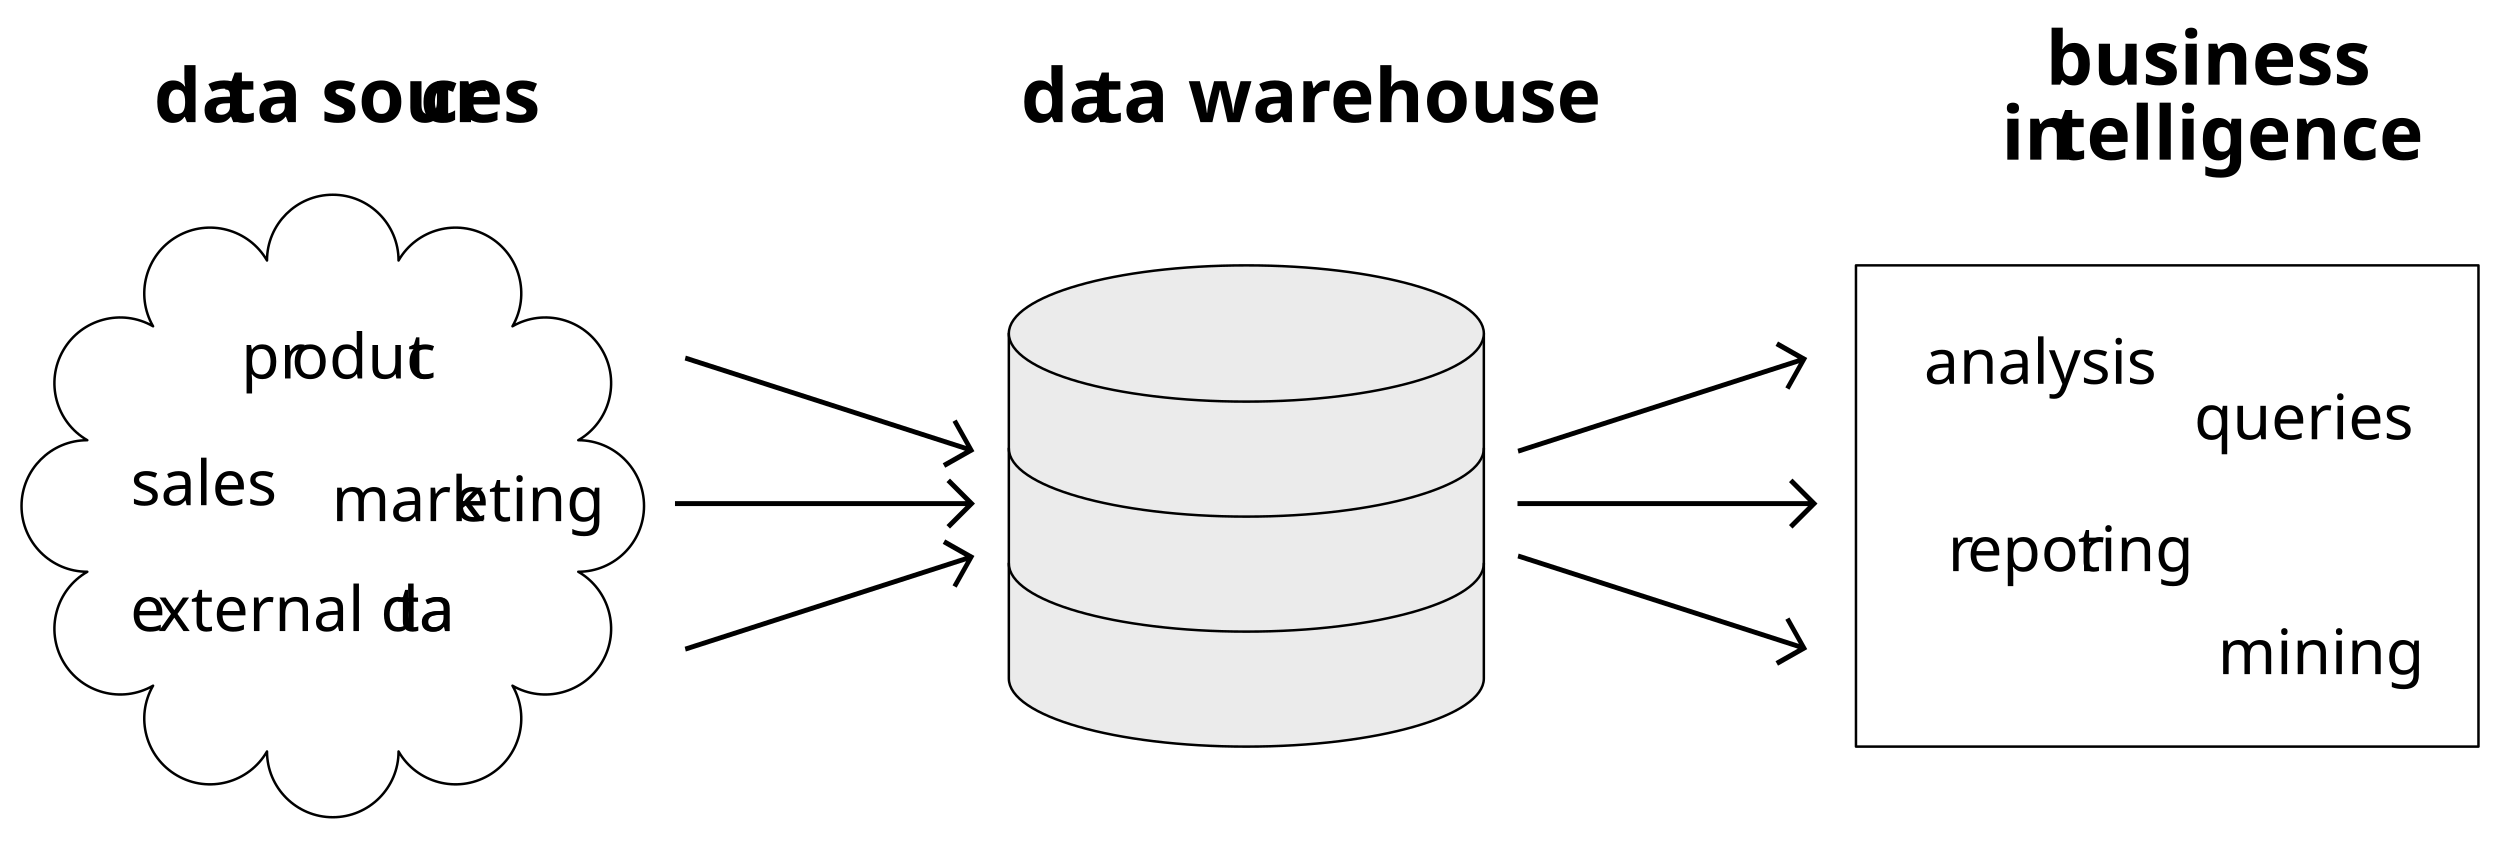
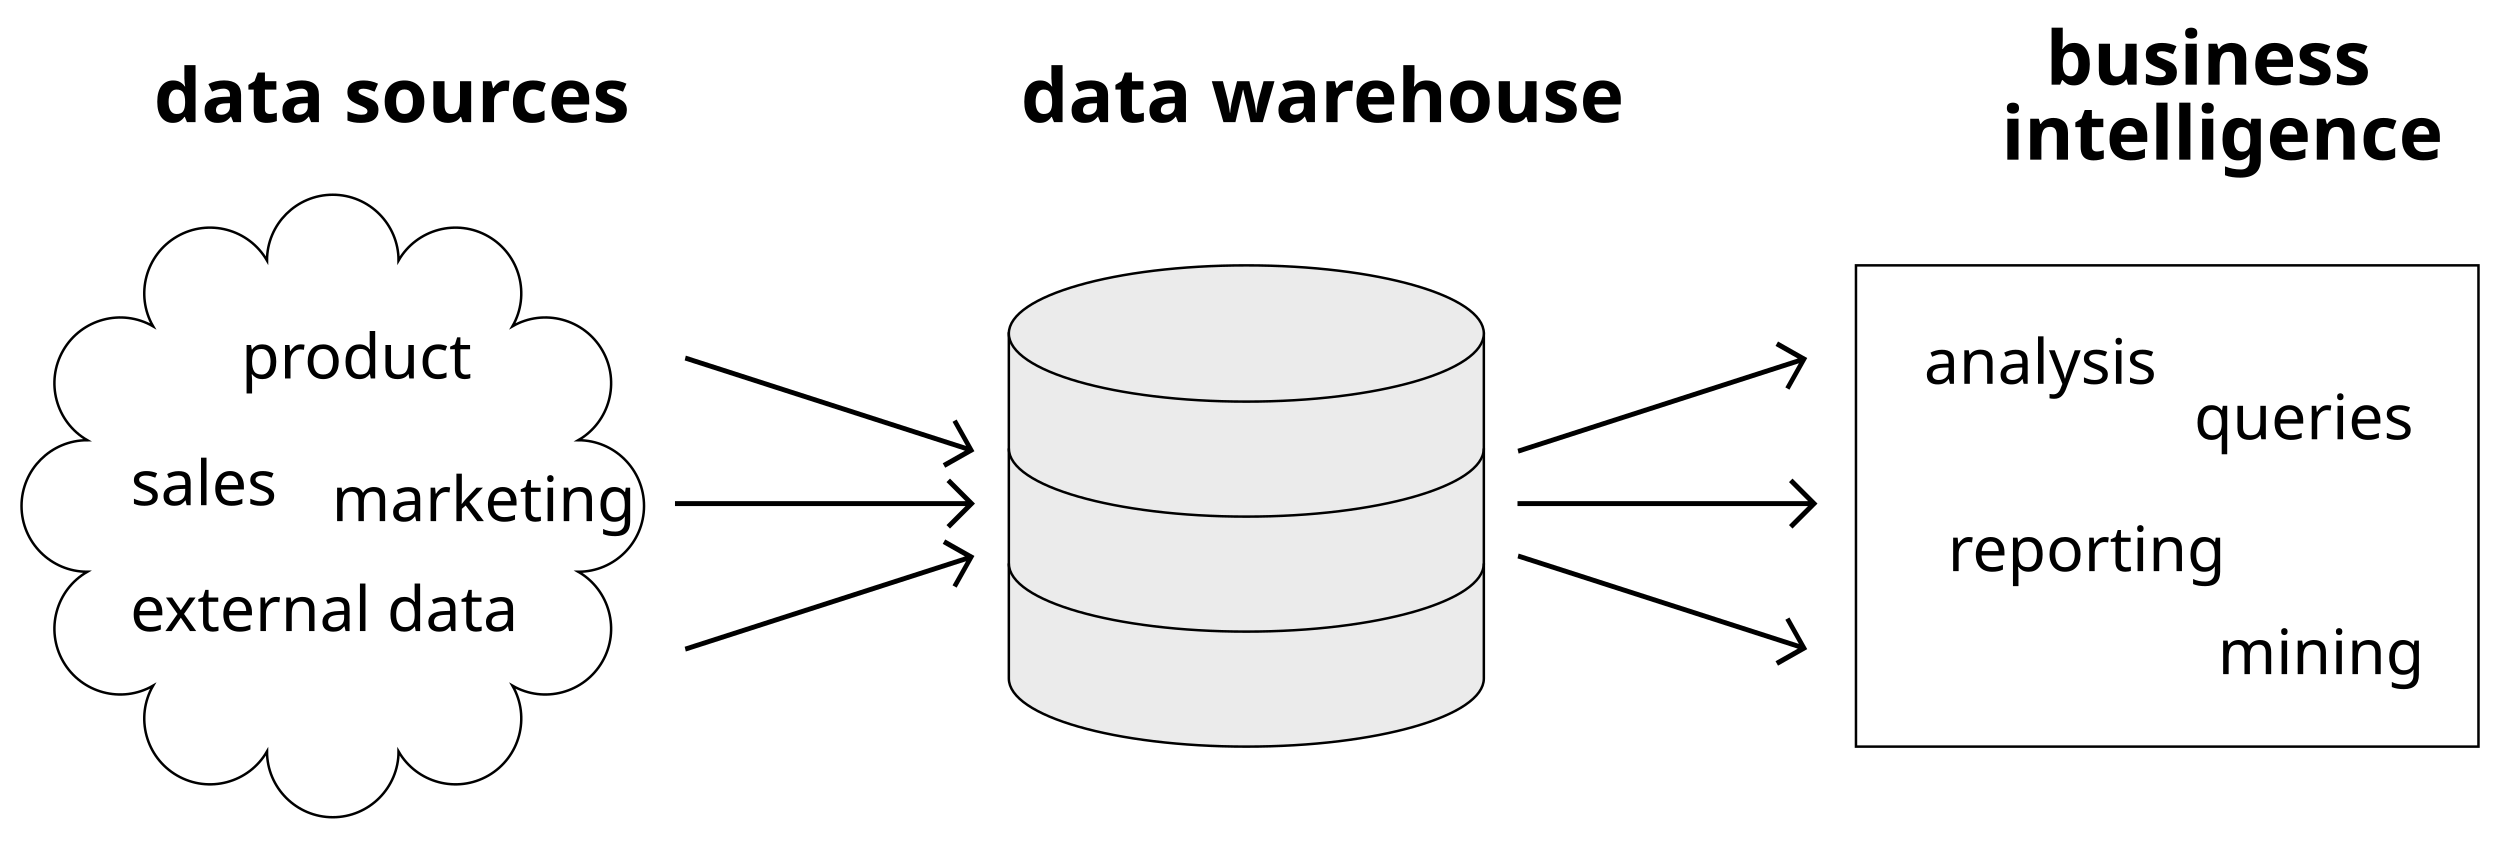
- <svg viewBox="0 0 1000 340" xml:space="preserve" style="fill-rule:evenodd;clip-rule:evenodd;stroke-linecap:round;stroke-linejoin:round;stroke-miterlimit:1.5">
-   <text x="408.371" y="48.865" style="font-family:'Concourse 3';font-weight:600;font-size:30px">da<tspan x="436.271px 445.271px 458.771px 465.371px 484.271px 497.771px 507.071px 520.571px" y="48.865px 48.865px 48.865px 48.865px 48.865px 48.865px 48.865px 48.865px">ta wareh</tspan>ouse</text>
-   <text x="61.561" y="48.865" style="font-family:'Concourse 3';font-weight:600;font-size:30px">da<tspan x="89.461px 98.461px 111.961px" y="48.865px 48.865px 48.865px">ta </tspan>sour<tspan x="168.061px 180.061px" y="48.865px 48.865px">ce</tspan>s</text>
-   <text x="310.01" y="171.602" style="font-family:'Concourse 3';font-weight:600;font-size:30px" transform="translate(508.279 -137.737)">business</text>
-   <text x="292.31" y="201.602" style="font-family:'Concourse 3';font-weight:600;font-size:30px" transform="translate(508.279 -137.737)">in<tspan x="313.31px 322.61px" y="201.602px 201.602px">te</tspan>lligence</text>
-   <text x="132.715" y="208.458" style="font-family:'Concourse 3';font-weight:300;font-size:25px">mark<tspan x="181.465px 192.715px" y="208.458px 208.458px">et</tspan>ing</text>
-   <text x="52.102" y="252.42" style="font-family:'Concourse 3';font-weight:300;font-size:25px">e<tspan x="63.102px 74.102px" y="252.42px 252.42px">xt</tspan>ernal da<tspan x="158.852" y="252.42">t</tspan>a</text>
-   <text x="52.277" y="202.07" style="font-family:'Concourse 3';font-weight:300;font-size:25px">sales</text>
-   <text x="96.502" y="151.395" style="font-family:'Concourse 3';font-weight:300;font-size:25px">pr<tspan x="116.502px 128.752px" y="151.395px 151.395px">od</tspan>uc<tspan x="163.252" y="151.395">t</tspan>
-   </text>
-   <path d="M106.801 104.205c0-14.521 11.789-26.31 26.31-26.31 14.521 0 26.31 11.789 26.31 26.31 7.26-12.575 23.364-16.891 35.94-9.63 12.575 7.26 16.89 23.364 9.63 35.94 12.575-7.261 28.679-2.945 35.94 9.63 7.26 12.575 2.945 28.68-9.63 35.94 14.521 0 26.31 11.789 26.31 26.31 0 14.521-11.789 26.31-26.31 26.31 12.575 7.26 16.89 23.365 9.63 35.94-7.261 12.575-23.365 16.891-35.94 9.63 7.26 12.576 2.945 28.68-9.63 35.94-12.576 7.261-28.68 2.945-35.94-9.63 0 14.521-11.789 26.31-26.31 26.31-14.521 0-26.31-11.789-26.31-26.31-7.261 12.575-23.365 16.891-35.94 9.63-12.576-7.26-16.891-23.364-9.63-35.94-12.576 7.261-28.68 2.945-35.94-9.63-7.261-12.575-2.946-28.68 9.63-35.94-14.521 0-26.31-11.789-26.31-26.31 0-14.521 11.789-26.31 26.31-26.31-12.576-7.26-16.891-23.365-9.63-35.94 7.26-12.575 23.364-16.891 35.94-9.63-7.261-12.576-2.946-28.68 9.63-35.94 12.575-7.261 28.679-2.945 35.94 9.63Z" style="fill:none;stroke:#000;stroke-width:1px" />
-   <text x="769.583" y="153.521" style="font-family:'Concourse 3';font-weight:300;font-size:25px">analysis</text>
-   <text x="779.133" y="228.458" style="font-family:'Concourse 3';font-weight:300;font-size:25px">r<tspan x="786.883px 798.133px" y="228.458px 228.458px">ep</tspan>or<tspan x="831.133px 838.883px" y="228.458px 228.458px">ti</tspan>ng</text>
-   <text x="877.633" y="175.721" style="font-family:'Concourse 3';font-weight:300;font-size:25px">queries</text>
-   <text x="887.133" y="269.658" style="font-family:'Concourse 3';font-weight:300;font-size:25px">mining</text>
-   <path d="M403.536 271.395v-138h190v138c0 15.04-42.568 27.25-95 27.25s-95-12.21-95-27.25" style="fill:#ebebeb;stroke:#000;stroke-width:1px" />
-   <path d="M593.536 179.395c0 15.04-42.568 27.25-95 27.25s-95-12.21-95-27.25M593.536 225.395c0 15.04-42.568 27.25-95 27.25s-95-12.21-95-27.25" style="fill:none;stroke:#000;stroke-width:1px" />
-   <ellipse cx="498.536" cy="133.395" rx="95" ry="27.25" style="fill:#ebebeb;stroke:#000;stroke-width:1px" />
+ <svg viewBox="0 0 1000 340" style="font-family:'Concourse 3';font-size:25px">
+   <g style="font-size:30px;font-weight:600">
+     <text x="408.371" y="48.865">data warehouse</text>
+     <text x="61.561" y="48.865">data sources</text>
+     <text x="818.289" y="33.865">business</text>
+     <text x="800.589" y="63.865">intelligence</text>
+   </g>
+   <text x="132.715" y="208.458">marketing</text>
+   <text x="52.102" y="252.42">external data</text>
+   <text x="52.277" y="202.07">sales</text>
+   <text x="96.502" y="151.395">product</text>
+   <text x="769.583" y="153.521">analysis</text>
+   <text x="779.133" y="228.458">reporting</text>
+   <text x="877.633" y="175.721">queries</text>
+   <text x="887.133" y="269.658">mining</text>
+   <g fill="none" stroke="#000">
+     <path d="M106.801 104.205c0-14.521 11.789-26.31 26.31-26.31 14.521 0 26.31 11.789 26.31 26.31 7.26-12.575 23.364-16.891 35.94-9.63 12.575 7.26 16.89 23.364 9.63 35.94 12.575-7.261 28.679-2.945 35.94 9.63 7.26 12.575 2.945 28.68-9.63 35.94 14.521 0 26.31 11.789 26.31 26.31 0 14.521-11.789 26.31-26.31 26.31 12.575 7.26 16.89 23.365 9.63 35.94-7.261 12.575-23.365 16.891-35.94 9.63 7.26 12.576 2.945 28.68-9.63 35.94-12.576 7.261-28.68 2.945-35.94-9.63 0 14.521-11.789 26.31-26.31 26.31-14.521 0-26.31-11.789-26.31-26.31-7.261 12.575-23.365 16.891-35.94 9.63-12.576-7.26-16.891-23.364-9.63-35.94-12.576 7.261-28.68 2.945-35.94-9.63-7.261-12.575-2.946-28.68 9.63-35.94-14.521 0-26.31-11.789-26.31-26.31 0-14.521 11.789-26.31 26.31-26.31-12.576-7.26-16.891-23.365-9.63-35.94 7.26-12.575 23.364-16.891 35.94-9.63-7.261-12.576-2.946-28.68 9.63-35.94 12.575-7.261 28.679-2.945 35.94 9.63Z" />
+     <path fill="#ebebeb" d="M403.536 271.395v-138h190v138c0 15.04-42.568 27.25-95 27.25s-95-12.21-95-27.25" />
+     <ellipse fill="#ebebeb" cx="498.536" cy="133.395" rx="95" ry="27.25" />
+     <path d="M593.536 179.395c0 15.04-42.568 27.25-95 27.25s-95-12.21-95-27.25M593.536 225.395c0 15.04-42.568 27.25-95 27.25s-95-12.21-95-27.25" />
+     <path d="M742.389 106.145h249v192.5h-249z" />
+   </g>
  <path d="m386.202 202.423-7.608 7.609 1.401 1.401 10-10-10-10-1.401 1.401 7.608 7.608H269.995v1.981h116.207ZM385.978 180.284l-8.887 5.03.997 1.775 11.681-6.611-7.117-12.668-1.637.926 5.415 9.638-112.106-36.119-.452 1.91 112.106 36.119ZM385.978 222.581l-8.887-5.03.997-1.775 11.681 6.611-7.117 12.668-1.637-.926 5.415-9.638-112.106 36.119-.452-1.91 112.106-36.119ZM606.995 202.423v-1.981h116.207l-7.608-7.608 1.401-1.401 10 10-10 10-1.401-1.401 7.608-7.609H606.995ZM607.447 181.433l-.452-1.91L719.1 143.404l-8.887-5.03.997-1.775 11.681 6.611-7.117 12.667-1.637-.926 5.415-9.638-112.105 36.12ZM607.447 221.433l-.452 1.909L719.1 259.461l-8.887 5.03.997 1.775 11.681-6.611-7.117-12.667-1.637.926 5.415 9.638-112.105-36.119Z" />
-   <path style="fill:none;stroke:#000;stroke-width:1px" d="M742.389 106.145h249v192.5h-249z" />
</svg>
